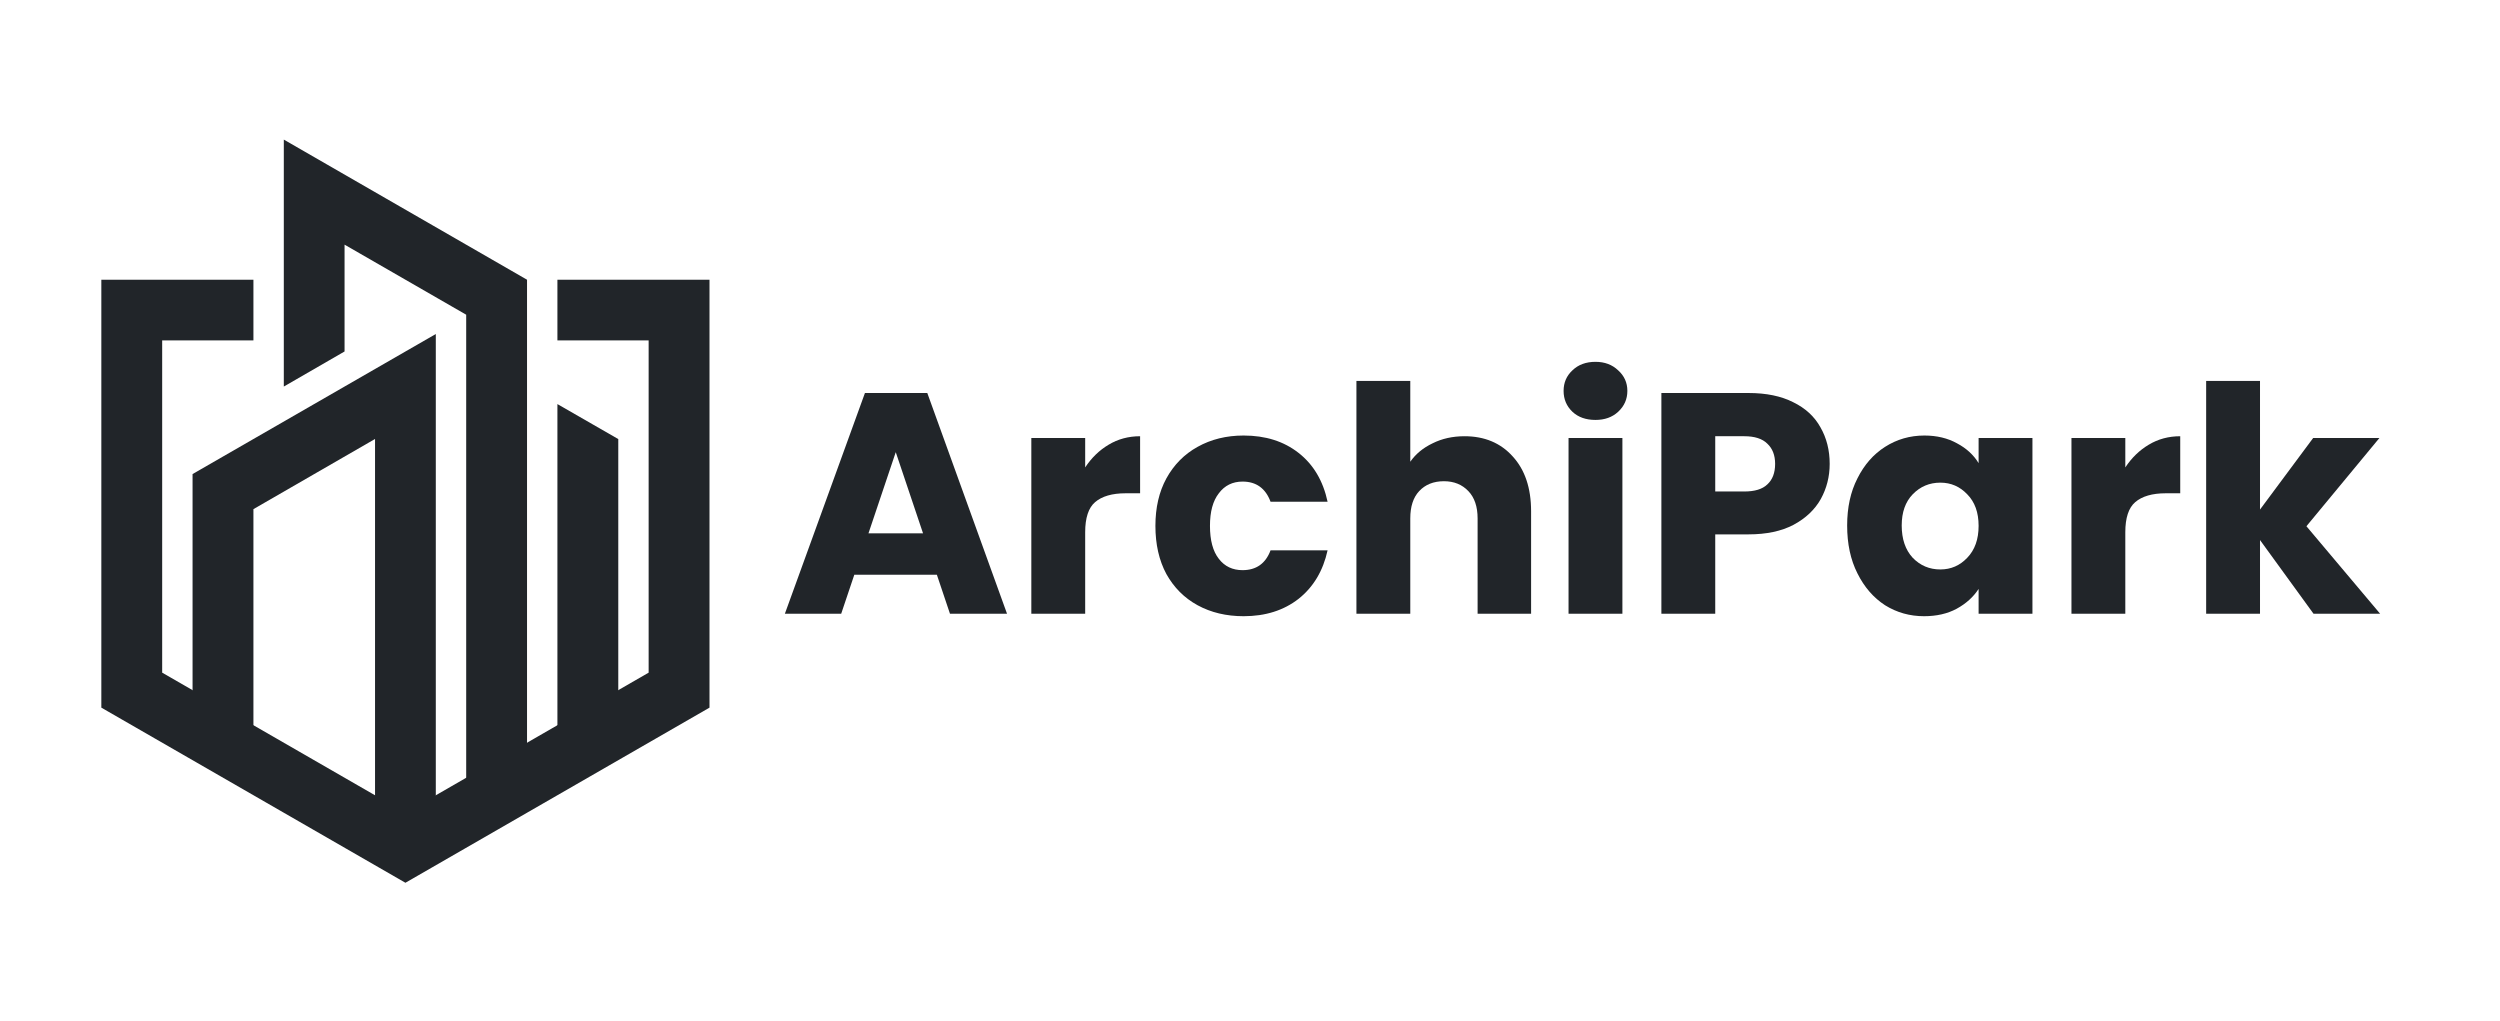
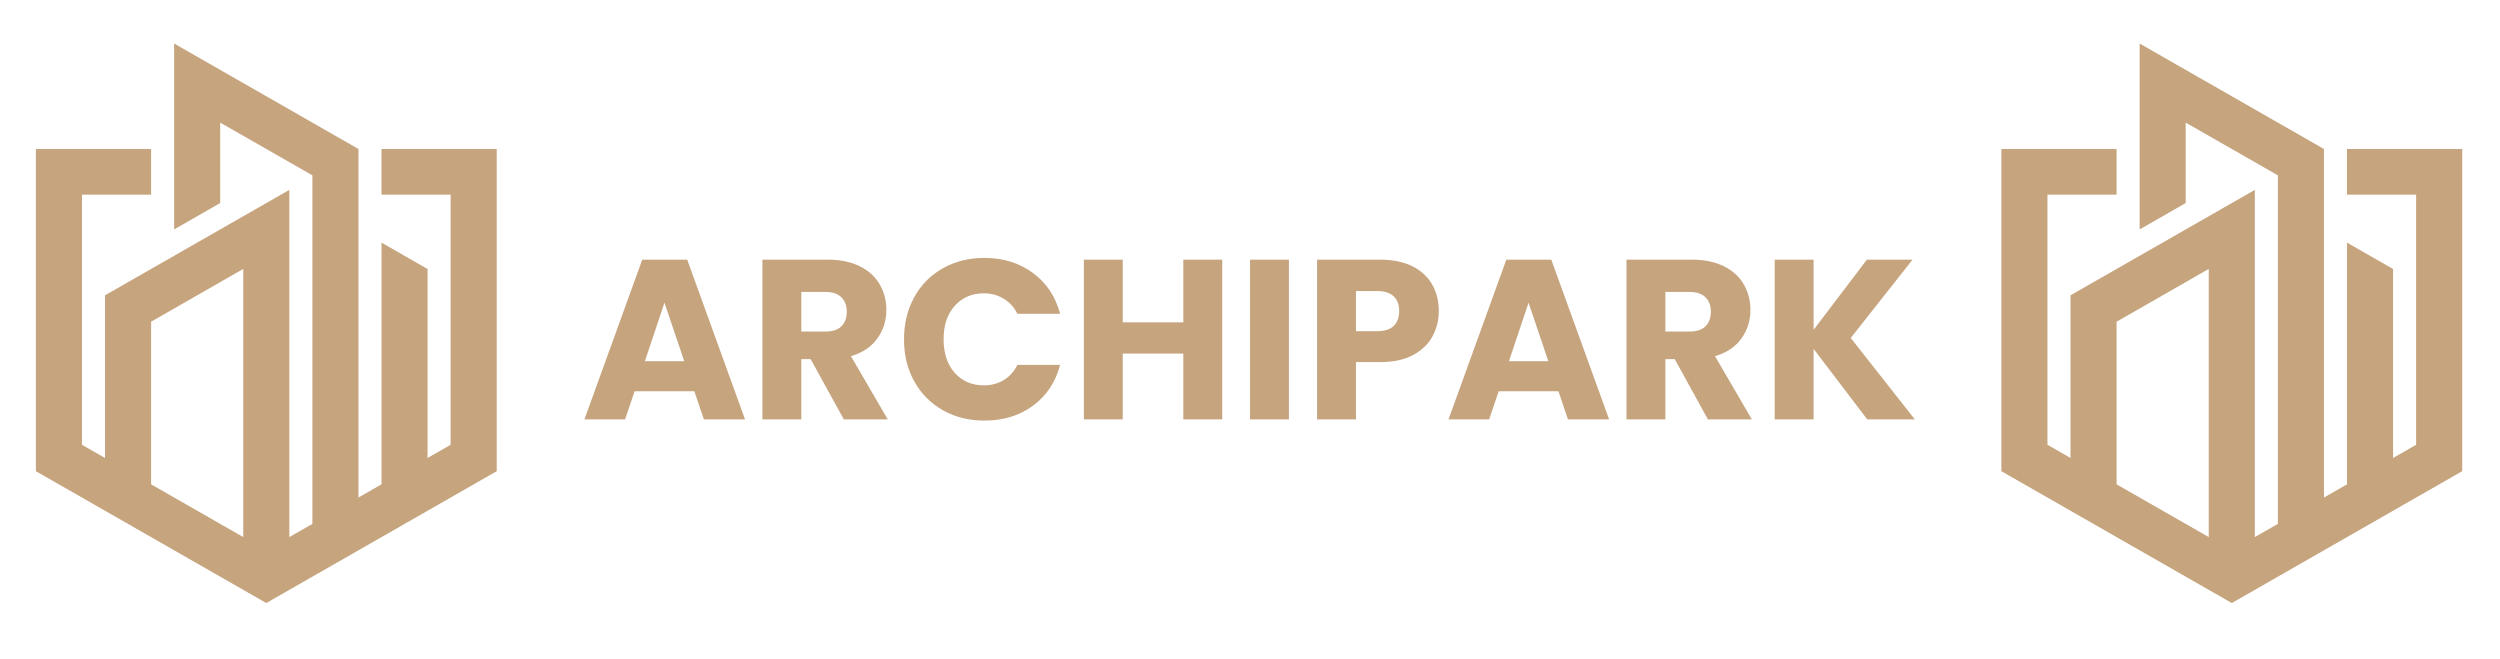
- <svg xmlns="http://www.w3.org/2000/svg" width="147" zoomAndPan="magnify" viewBox="0 0 110.25 45" height="60" preserveAspectRatio="xMidYMid meet" version="1.0">
+ <svg xmlns="http://www.w3.org/2000/svg" width="300" zoomAndPan="magnify" viewBox="0 0 224.88 59.25" height="79" preserveAspectRatio="xMidYMid meet" version="1.0">
  <defs>
    <g />
-     <clipPath id="7af94f6912">
-       <path d="M 8 6.156 L 28 6.156 L 28 38 L 8 38 Z M 8 6.156 " clip-rule="nonzero" />
+     <clipPath id="112cf7910c">
+       <path d="M 9 3.914 L 39 3.914 L 39 53 L 9 53 Z M 9 3.914 " clip-rule="nonzero" />
    </clipPath>
-     <clipPath id="37aeb2353a">
-       <path d="M 4.469 12 L 31.289 12 L 31.289 38.934 L 4.469 38.934 Z M 4.469 12 " clip-rule="nonzero" />
+     <clipPath id="bfac5a60cf">
+       <path d="M 3.168 13 L 44.645 13 L 44.645 54.277 L 3.168 54.277 Z M 3.168 13 " clip-rule="nonzero" />
+     </clipPath>
+     <clipPath id="607fd61172">
+       <path d="M 186 3.914 L 216 3.914 L 216 53 L 186 53 Z M 186 3.914 " clip-rule="nonzero" />
+     </clipPath>
+     <clipPath id="c58b7c9b7b">
+       <path d="M 180.062 13 L 221.539 13 L 221.539 54.277 L 180.062 54.277 Z M 180.062 13 " clip-rule="nonzero" />
    </clipPath>
  </defs>
-   <g fill="#212529" fill-opacity="1">
-     <g transform="translate(34.39376, 27.06573)">
+   <g fill="#c6a47e" fill-opacity="1">
+     <g transform="translate(52.21098, 37.7441)">
      <g>
-         <path d="M 6.922 -1.719 L 3.281 -1.719 L 2.703 0 L 0.219 0 L 3.75 -9.734 L 6.5 -9.734 L 10.016 0 L 7.5 0 Z M 6.312 -3.547 L 5.109 -7.125 L 3.906 -3.547 Z M 6.312 -3.547 " />
+         <path d="M 10.219 -2.531 L 4.844 -2.531 L 3.984 0 L 0.328 0 L 5.531 -14.375 L 9.578 -14.375 L 14.781 0 L 11.078 0 Z M 9.312 -5.234 L 7.531 -10.5 L 5.766 -5.234 Z M 9.312 -5.234 " />
      </g>
    </g>
  </g>
-   <g fill="#212529" fill-opacity="1">
-     <g transform="translate(44.6225, 27.06573)">
+   <g fill="#c6a47e" fill-opacity="1">
+     <g transform="translate(67.28987, 37.7441)">
      <g>
-         <path d="M 3.234 -6.453 C 3.516 -6.879 3.859 -7.211 4.266 -7.453 C 4.68 -7.703 5.145 -7.828 5.656 -7.828 L 5.656 -5.312 L 5.016 -5.312 C 4.422 -5.312 3.973 -5.18 3.672 -4.922 C 3.379 -4.672 3.234 -4.227 3.234 -3.594 L 3.234 0 L 0.859 0 L 0.859 -7.75 L 3.234 -7.75 Z M 3.234 -6.453 " />
+         <path d="M 8.594 0 L 5.609 -5.422 L 4.766 -5.422 L 4.766 0 L 1.266 0 L 1.266 -14.375 L 7.141 -14.375 C 8.273 -14.375 9.238 -14.176 10.031 -13.781 C 10.832 -13.383 11.43 -12.836 11.828 -12.141 C 12.223 -11.453 12.422 -10.688 12.422 -9.844 C 12.422 -8.883 12.148 -8.031 11.609 -7.281 C 11.078 -6.531 10.285 -6 9.234 -5.688 L 12.547 0 Z M 4.766 -7.906 L 6.938 -7.906 C 7.582 -7.906 8.062 -8.062 8.375 -8.375 C 8.695 -8.688 8.859 -9.129 8.859 -9.703 C 8.859 -10.242 8.695 -10.672 8.375 -10.984 C 8.062 -11.305 7.582 -11.469 6.938 -11.469 L 4.766 -11.469 Z M 4.766 -7.906 " />
      </g>
    </g>
  </g>
-   <g fill="#212529" fill-opacity="1">
-     <g transform="translate(50.56265, 27.06573)">
+   <g fill="#c6a47e" fill-opacity="1">
+     <g transform="translate(80.62967, 37.7441)">
      <g>
-         <path d="M 0.391 -3.875 C 0.391 -4.676 0.551 -5.375 0.875 -5.969 C 1.207 -6.57 1.664 -7.035 2.25 -7.359 C 2.844 -7.691 3.52 -7.859 4.281 -7.859 C 5.25 -7.859 6.055 -7.602 6.703 -7.094 C 7.359 -6.582 7.785 -5.863 7.984 -4.938 L 5.469 -4.938 C 5.25 -5.531 4.836 -5.828 4.234 -5.828 C 3.797 -5.828 3.445 -5.656 3.188 -5.312 C 2.926 -4.977 2.797 -4.5 2.797 -3.875 C 2.797 -3.238 2.926 -2.754 3.188 -2.422 C 3.445 -2.086 3.797 -1.922 4.234 -1.922 C 4.836 -1.922 5.25 -2.211 5.469 -2.797 L 7.984 -2.797 C 7.785 -1.891 7.359 -1.176 6.703 -0.656 C 6.047 -0.145 5.238 0.109 4.281 0.109 C 3.52 0.109 2.844 -0.051 2.25 -0.375 C 1.664 -0.695 1.207 -1.156 0.875 -1.75 C 0.551 -2.352 0.391 -3.062 0.391 -3.875 Z M 0.391 -3.875 " />
+         <path d="M 0.672 -7.203 C 0.672 -8.617 0.977 -9.883 1.594 -11 C 2.207 -12.113 3.062 -12.977 4.156 -13.594 C 5.258 -14.219 6.508 -14.531 7.906 -14.531 C 9.602 -14.531 11.062 -14.078 12.281 -13.172 C 13.5 -12.273 14.312 -11.051 14.719 -9.5 L 10.875 -9.5 C 10.582 -10.094 10.172 -10.547 9.641 -10.859 C 9.117 -11.18 8.523 -11.344 7.859 -11.344 C 6.785 -11.344 5.91 -10.969 5.234 -10.219 C 4.566 -9.469 4.234 -8.461 4.234 -7.203 C 4.234 -5.953 4.566 -4.945 5.234 -4.188 C 5.91 -3.438 6.785 -3.062 7.859 -3.062 C 8.523 -3.062 9.117 -3.219 9.641 -3.531 C 10.172 -3.852 10.582 -4.312 10.875 -4.906 L 14.719 -4.906 C 14.312 -3.352 13.5 -2.129 12.281 -1.234 C 11.062 -0.336 9.602 0.109 7.906 0.109 C 6.508 0.109 5.258 -0.203 4.156 -0.828 C 3.062 -1.453 2.207 -2.316 1.594 -3.422 C 0.977 -4.523 0.672 -5.785 0.672 -7.203 Z M 0.672 -7.203 " />
      </g>
    </g>
  </g>
-   <g fill="#212529" fill-opacity="1">
-     <g transform="translate(58.95937, 27.06573)">
+   <g fill="#c6a47e" fill-opacity="1">
+     <g transform="translate(96.22005, 37.7441)">
      <g>
-         <path d="M 5.625 -7.828 C 6.508 -7.828 7.219 -7.531 7.75 -6.938 C 8.289 -6.352 8.562 -5.547 8.562 -4.516 L 8.562 0 L 6.203 0 L 6.203 -4.203 C 6.203 -4.723 6.066 -5.125 5.797 -5.406 C 5.523 -5.695 5.164 -5.844 4.719 -5.844 C 4.258 -5.844 3.895 -5.695 3.625 -5.406 C 3.363 -5.125 3.234 -4.723 3.234 -4.203 L 3.234 0 L 0.859 0 L 0.859 -10.266 L 3.234 -10.266 L 3.234 -6.703 C 3.473 -7.047 3.801 -7.316 4.219 -7.516 C 4.633 -7.723 5.102 -7.828 5.625 -7.828 Z M 5.625 -7.828 " />
+         <path d="M 13.719 -14.375 L 13.719 0 L 10.219 0 L 10.219 -5.922 L 4.766 -5.922 L 4.766 0 L 1.266 0 L 1.266 -14.375 L 4.766 -14.375 L 4.766 -8.734 L 10.219 -8.734 L 10.219 -14.375 Z M 13.719 -14.375 " />
      </g>
    </g>
  </g>
-   <g fill="#212529" fill-opacity="1">
-     <g transform="translate(68.31373, 27.06573)">
+   <g fill="#c6a47e" fill-opacity="1">
+     <g transform="translate(111.1762, 37.7441)">
      <g>
-         <path d="M 2.047 -8.547 C 1.629 -8.547 1.289 -8.664 1.031 -8.906 C 0.77 -9.156 0.641 -9.461 0.641 -9.828 C 0.641 -10.191 0.77 -10.492 1.031 -10.734 C 1.289 -10.984 1.629 -11.109 2.047 -11.109 C 2.453 -11.109 2.785 -10.984 3.047 -10.734 C 3.316 -10.492 3.453 -10.191 3.453 -9.828 C 3.453 -9.461 3.316 -9.156 3.047 -8.906 C 2.785 -8.664 2.453 -8.547 2.047 -8.547 Z M 3.234 -7.75 L 3.234 0 L 0.859 0 L 0.859 -7.75 Z M 3.234 -7.75 " />
+         <path d="M 4.766 -14.375 L 4.766 0 L 1.266 0 L 1.266 -14.375 Z M 4.766 -14.375 " />
      </g>
    </g>
  </g>
-   <g fill="#212529" fill-opacity="1">
-     <g transform="translate(72.408, 27.06573)">
+   <g fill="#c6a47e" fill-opacity="1">
+     <g transform="translate(117.2118, 37.7441)">
      <g>
-         <path d="M 8.281 -6.609 C 8.281 -6.047 8.148 -5.531 7.891 -5.062 C 7.629 -4.594 7.227 -4.211 6.688 -3.922 C 6.156 -3.641 5.492 -3.5 4.703 -3.5 L 3.234 -3.5 L 3.234 0 L 0.859 0 L 0.859 -9.734 L 4.703 -9.734 C 5.484 -9.734 6.141 -9.598 6.672 -9.328 C 7.211 -9.066 7.613 -8.695 7.875 -8.219 C 8.145 -7.75 8.281 -7.211 8.281 -6.609 Z M 4.516 -5.391 C 4.973 -5.391 5.312 -5.492 5.531 -5.703 C 5.758 -5.91 5.875 -6.211 5.875 -6.609 C 5.875 -6.992 5.758 -7.289 5.531 -7.5 C 5.312 -7.719 4.973 -7.828 4.516 -7.828 L 3.234 -7.828 L 3.234 -5.391 Z M 4.516 -5.391 " />
+         <path d="M 12.219 -9.75 C 12.219 -8.914 12.023 -8.148 11.641 -7.453 C 11.266 -6.766 10.68 -6.207 9.891 -5.781 C 9.098 -5.363 8.113 -5.156 6.938 -5.156 L 4.766 -5.156 L 4.766 0 L 1.266 0 L 1.266 -14.375 L 6.938 -14.375 C 8.082 -14.375 9.051 -14.176 9.844 -13.781 C 10.633 -13.383 11.227 -12.836 11.625 -12.141 C 12.02 -11.441 12.219 -10.645 12.219 -9.75 Z M 6.672 -7.938 C 7.336 -7.938 7.832 -8.094 8.156 -8.406 C 8.488 -8.727 8.656 -9.176 8.656 -9.75 C 8.656 -10.32 8.488 -10.766 8.156 -11.078 C 7.832 -11.391 7.336 -11.547 6.672 -11.547 L 4.766 -11.547 L 4.766 -7.938 Z M 6.672 -7.938 " />
      </g>
    </g>
  </g>
-   <g fill="#212529" fill-opacity="1">
-     <g transform="translate(81.06842, 27.06573)">
+   <g fill="#c6a47e" fill-opacity="1">
+     <g transform="translate(129.9788, 37.7441)">
      <g>
-         <path d="M 0.391 -3.891 C 0.391 -4.68 0.539 -5.375 0.844 -5.969 C 1.145 -6.57 1.551 -7.035 2.062 -7.359 C 2.582 -7.691 3.16 -7.859 3.797 -7.859 C 4.348 -7.859 4.828 -7.742 5.234 -7.516 C 5.648 -7.297 5.969 -7.004 6.188 -6.641 L 6.188 -7.75 L 8.562 -7.75 L 8.562 0 L 6.188 0 L 6.188 -1.094 C 5.957 -0.738 5.633 -0.445 5.219 -0.219 C 4.812 0 4.332 0.109 3.781 0.109 C 3.156 0.109 2.582 -0.051 2.062 -0.375 C 1.551 -0.707 1.145 -1.176 0.844 -1.781 C 0.539 -2.383 0.391 -3.086 0.391 -3.891 Z M 6.188 -3.875 C 6.188 -4.469 6.02 -4.93 5.688 -5.266 C 5.363 -5.609 4.969 -5.781 4.5 -5.781 C 4.02 -5.781 3.613 -5.609 3.281 -5.266 C 2.957 -4.93 2.797 -4.473 2.797 -3.891 C 2.797 -3.297 2.957 -2.82 3.281 -2.469 C 3.613 -2.125 4.02 -1.953 4.5 -1.953 C 4.969 -1.953 5.363 -2.125 5.688 -2.469 C 6.02 -2.812 6.188 -3.281 6.188 -3.875 Z M 6.188 -3.875 " />
+         <path d="M 10.219 -2.531 L 4.844 -2.531 L 3.984 0 L 0.328 0 L 5.531 -14.375 L 9.578 -14.375 L 14.781 0 L 11.078 0 Z M 9.312 -5.234 L 7.531 -10.5 L 5.766 -5.234 Z M 9.312 -5.234 " />
      </g>
    </g>
  </g>
-   <g fill="#212529" fill-opacity="1">
-     <g transform="translate(90.49218, 27.06573)">
+   <g fill="#c6a47e" fill-opacity="1">
+     <g transform="translate(145.0577, 37.7441)">
      <g>
-         <path d="M 3.234 -6.453 C 3.516 -6.879 3.859 -7.211 4.266 -7.453 C 4.68 -7.703 5.145 -7.828 5.656 -7.828 L 5.656 -5.312 L 5.016 -5.312 C 4.422 -5.312 3.973 -5.18 3.672 -4.922 C 3.379 -4.672 3.234 -4.227 3.234 -3.594 L 3.234 0 L 0.859 0 L 0.859 -7.75 L 3.234 -7.75 Z M 3.234 -6.453 " />
+         <path d="M 8.594 0 L 5.609 -5.422 L 4.766 -5.422 L 4.766 0 L 1.266 0 L 1.266 -14.375 L 7.141 -14.375 C 8.273 -14.375 9.238 -14.176 10.031 -13.781 C 10.832 -13.383 11.43 -12.836 11.828 -12.141 C 12.223 -11.453 12.422 -10.688 12.422 -9.844 C 12.422 -8.883 12.148 -8.031 11.609 -7.281 C 11.078 -6.531 10.285 -6 9.234 -5.688 L 12.547 0 Z M 4.766 -7.906 L 6.938 -7.906 C 7.582 -7.906 8.062 -8.062 8.375 -8.375 C 8.695 -8.688 8.859 -9.129 8.859 -9.703 C 8.859 -10.242 8.695 -10.672 8.375 -10.984 C 8.062 -11.305 7.582 -11.469 6.938 -11.469 L 4.766 -11.469 Z M 4.766 -7.906 " />
      </g>
    </g>
  </g>
-   <g fill="#212529" fill-opacity="1">
-     <g transform="translate(96.43234, 27.06573)">
+   <g fill="#c6a47e" fill-opacity="1">
+     <g transform="translate(158.3975, 37.7441)">
      <g>
-         <path d="M 5.594 0 L 3.234 -3.25 L 3.234 0 L 0.859 0 L 0.859 -10.266 L 3.234 -10.266 L 3.234 -4.594 L 5.578 -7.75 L 8.5 -7.75 L 5.281 -3.859 L 8.531 0 Z M 5.594 0 " />
+         <path d="M 9.594 0 L 4.766 -6.344 L 4.766 0 L 1.266 0 L 1.266 -14.375 L 4.766 -14.375 L 4.766 -8.062 L 9.562 -14.375 L 13.672 -14.375 L 8.109 -7.328 L 13.875 0 Z M 9.594 0 " />
      </g>
    </g>
  </g>
-   <g clip-path="url(#7af94f6912)">
-     <path fill="#212529" d="M 12.516 6.156 L 12.516 17.047 L 15.195 15.5 L 15.195 10.789 L 20.559 13.879 L 20.559 35.934 L 23.242 34.391 L 23.242 12.336 Z M 19.219 14.73 L 8.492 20.906 L 8.492 32.074 L 11.176 33.617 L 11.176 22.453 L 16.539 19.359 L 16.539 36.707 L 17.879 37.48 L 19.219 36.707 Z M 24.582 17.82 L 24.582 33.617 L 27.266 32.074 L 27.266 19.363 Z M 24.582 17.82 " fill-opacity="1" fill-rule="nonzero" />
+   <g clip-path="url(#112cf7910c)">
+     <path fill="#c6a47e" d="M 15.613 3.918 L 15.613 20.648 L 19.758 18.273 L 19.758 11.035 L 28.055 15.781 L 28.055 49.668 L 32.203 47.293 L 32.203 13.41 Z M 25.98 17.09 L 9.391 26.578 L 9.391 43.734 L 13.539 46.109 L 13.539 28.953 L 21.832 24.203 L 21.832 50.855 L 23.906 52.039 L 25.98 50.855 Z M 34.277 21.836 L 34.277 46.105 L 38.422 43.734 L 38.422 24.211 Z M 34.277 21.836 " fill-opacity="1" fill-rule="nonzero" />
  </g>
-   <g clip-path="url(#37aeb2353a)">
-     <path fill="#212529" d="M 4.469 12.336 L 4.469 31.207 L 17.879 38.93 L 31.289 31.207 L 31.289 12.336 L 24.582 12.336 L 24.582 15.012 L 28.605 15.012 L 28.605 29.664 L 17.879 35.844 L 7.152 29.664 L 7.152 15.012 L 11.176 15.012 L 11.176 12.336 Z M 4.469 12.336 " fill-opacity="1" fill-rule="nonzero" />
+   <g clip-path="url(#bfac5a60cf)">
+     <path fill="#c6a47e" d="M 3.168 13.41 L 3.168 42.406 L 23.906 54.273 L 44.645 42.406 L 44.645 13.41 L 34.273 13.41 L 34.273 17.52 L 40.496 17.52 L 40.496 40.031 L 23.906 49.523 L 7.316 40.031 L 7.316 17.52 L 13.539 17.52 L 13.539 13.41 Z M 3.168 13.41 " fill-opacity="1" fill-rule="nonzero" />
+   </g>
+   <g clip-path="url(#607fd61172)">
+     <path fill="#c6a47e" d="M 192.508 3.918 L 192.508 20.648 L 196.652 18.273 L 196.652 11.035 L 204.949 15.781 L 204.949 49.668 L 209.098 47.293 L 209.098 13.41 Z M 202.875 17.09 L 186.285 26.578 L 186.285 43.734 L 190.434 46.109 L 190.434 28.953 L 198.727 24.203 L 198.727 50.855 L 200.801 52.039 L 202.875 50.855 Z M 211.172 21.836 L 211.172 46.105 L 215.316 43.734 L 215.316 24.211 Z M 211.172 21.836 " fill-opacity="1" fill-rule="nonzero" />
+   </g>
+   <g clip-path="url(#c58b7c9b7b)">
+     <path fill="#c6a47e" d="M 180.062 13.41 L 180.062 42.406 L 200.801 54.273 L 221.539 42.406 L 221.539 13.41 L 211.168 13.41 L 211.168 17.52 L 217.391 17.52 L 217.391 40.031 L 200.801 49.523 L 184.211 40.031 L 184.211 17.52 L 190.434 17.52 L 190.434 13.41 Z M 180.062 13.41 " fill-opacity="1" fill-rule="nonzero" />
  </g>
</svg>
